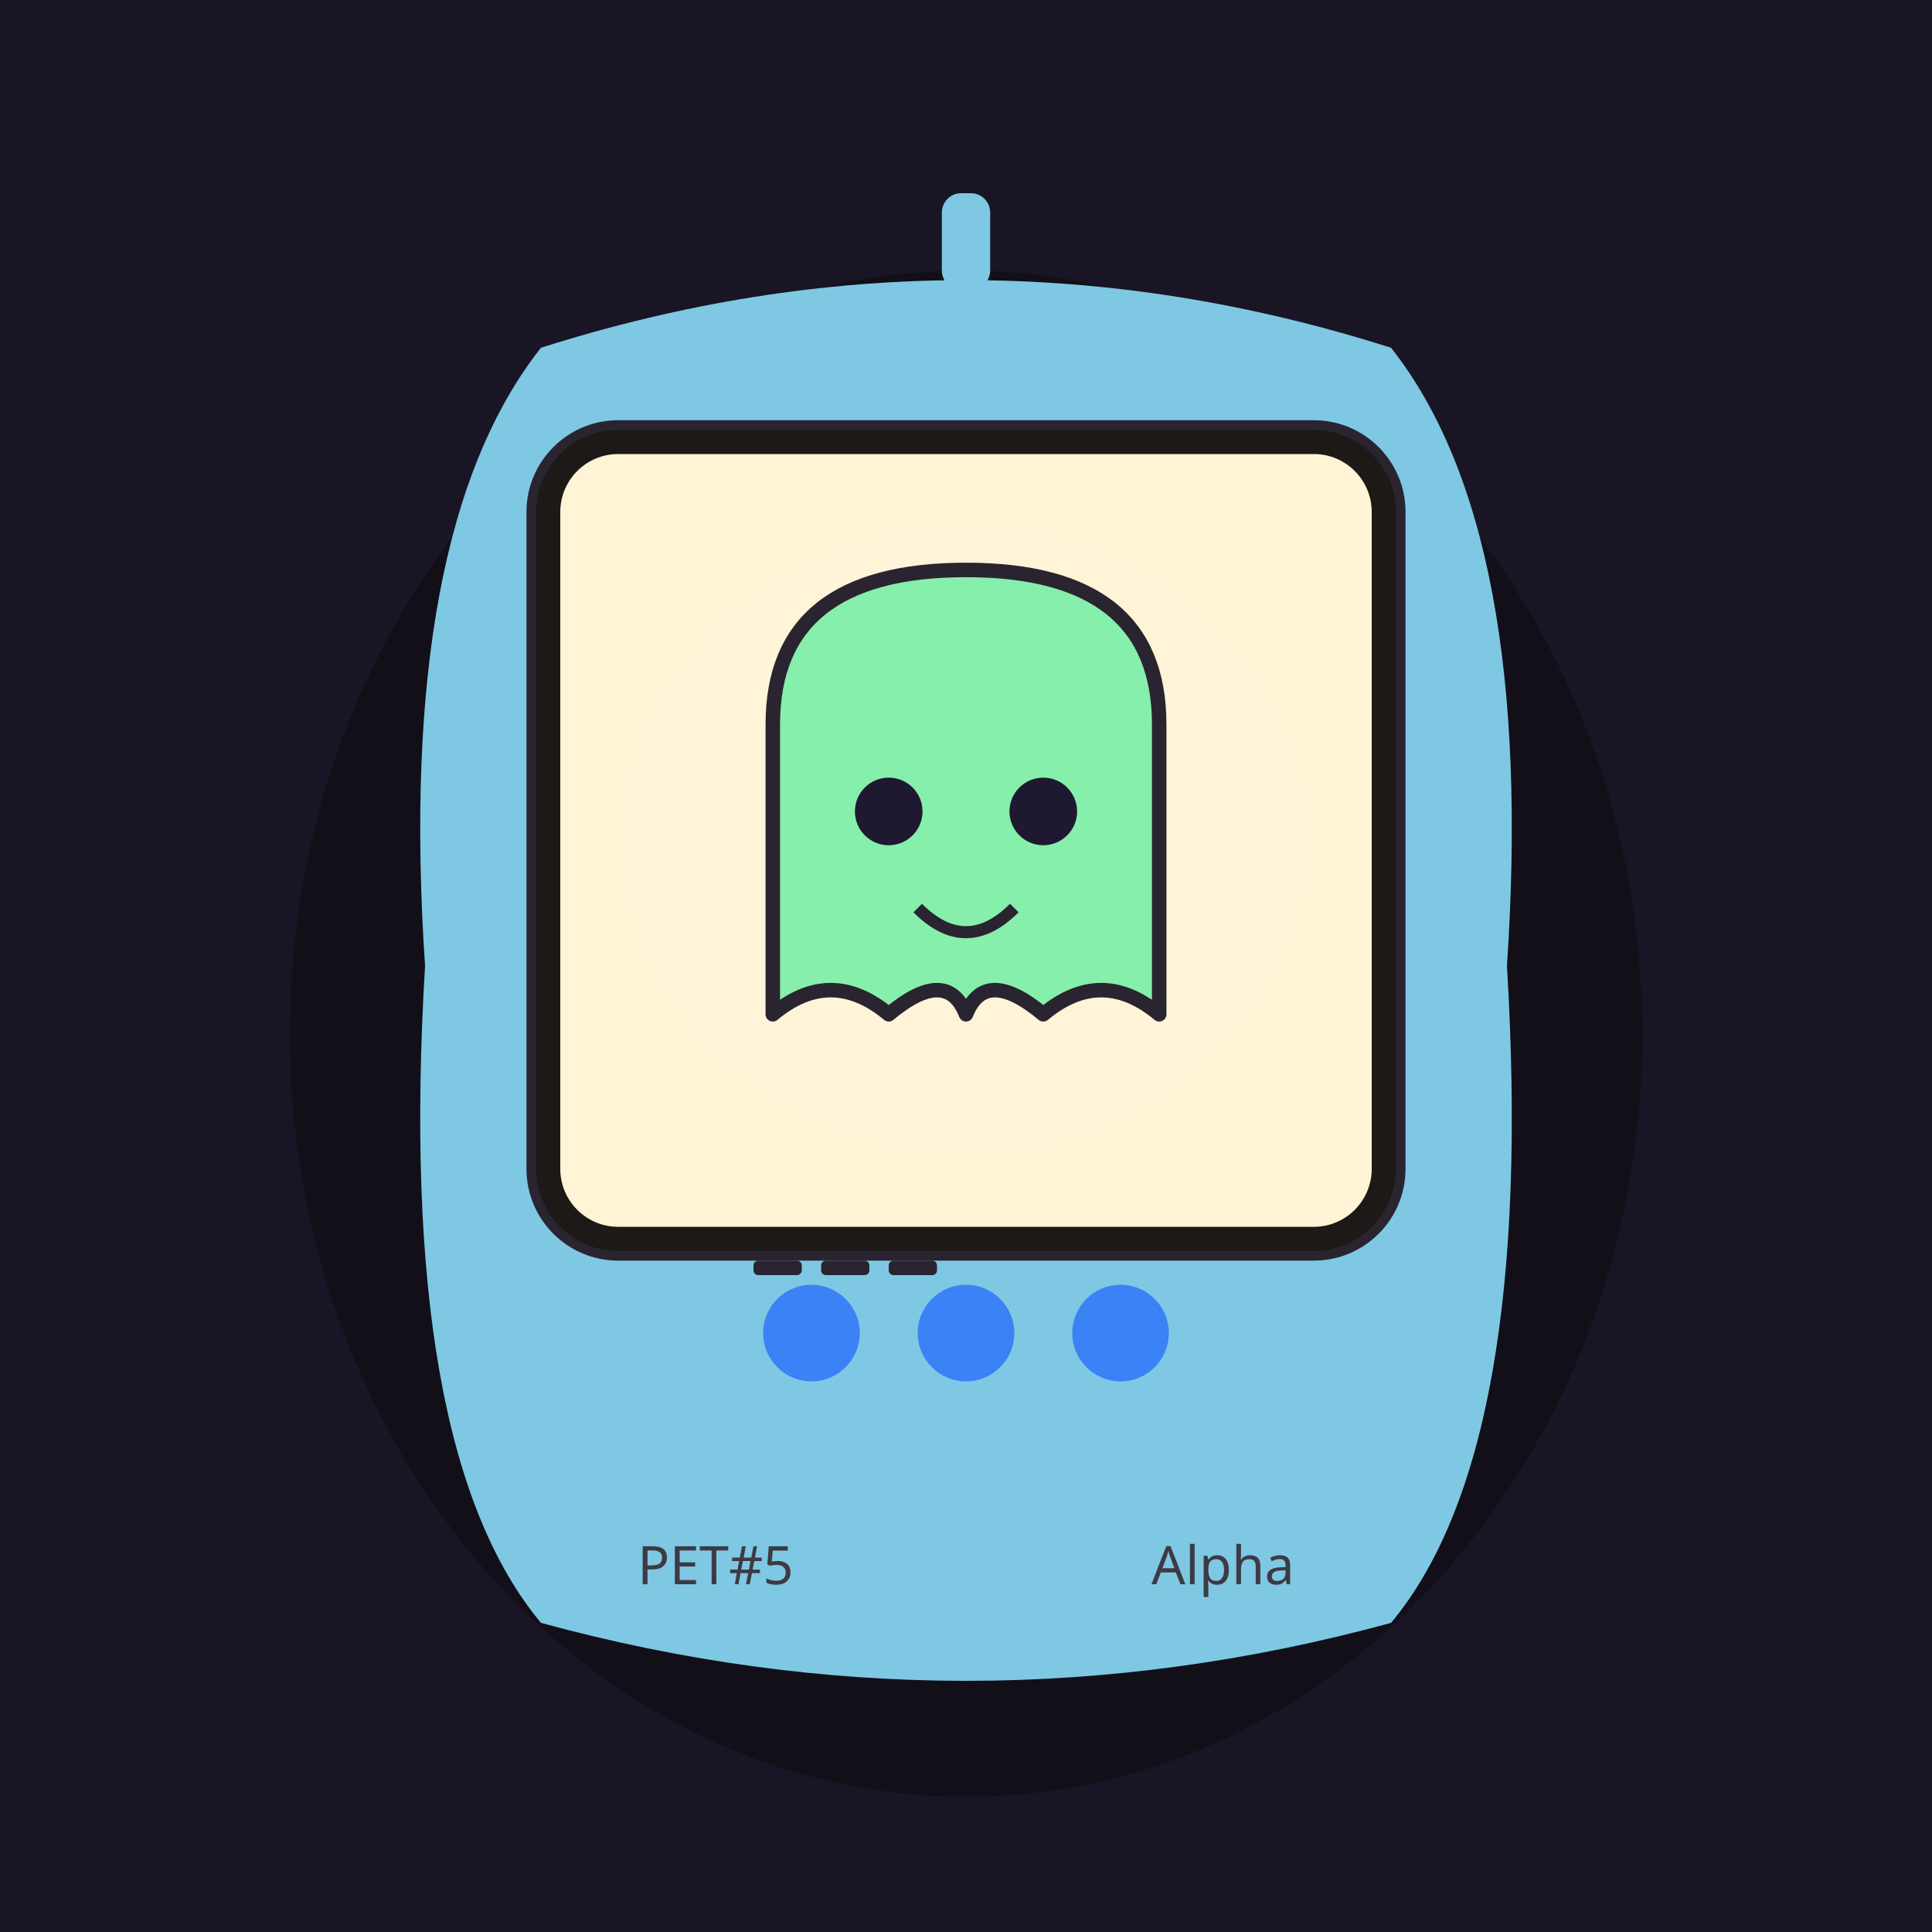
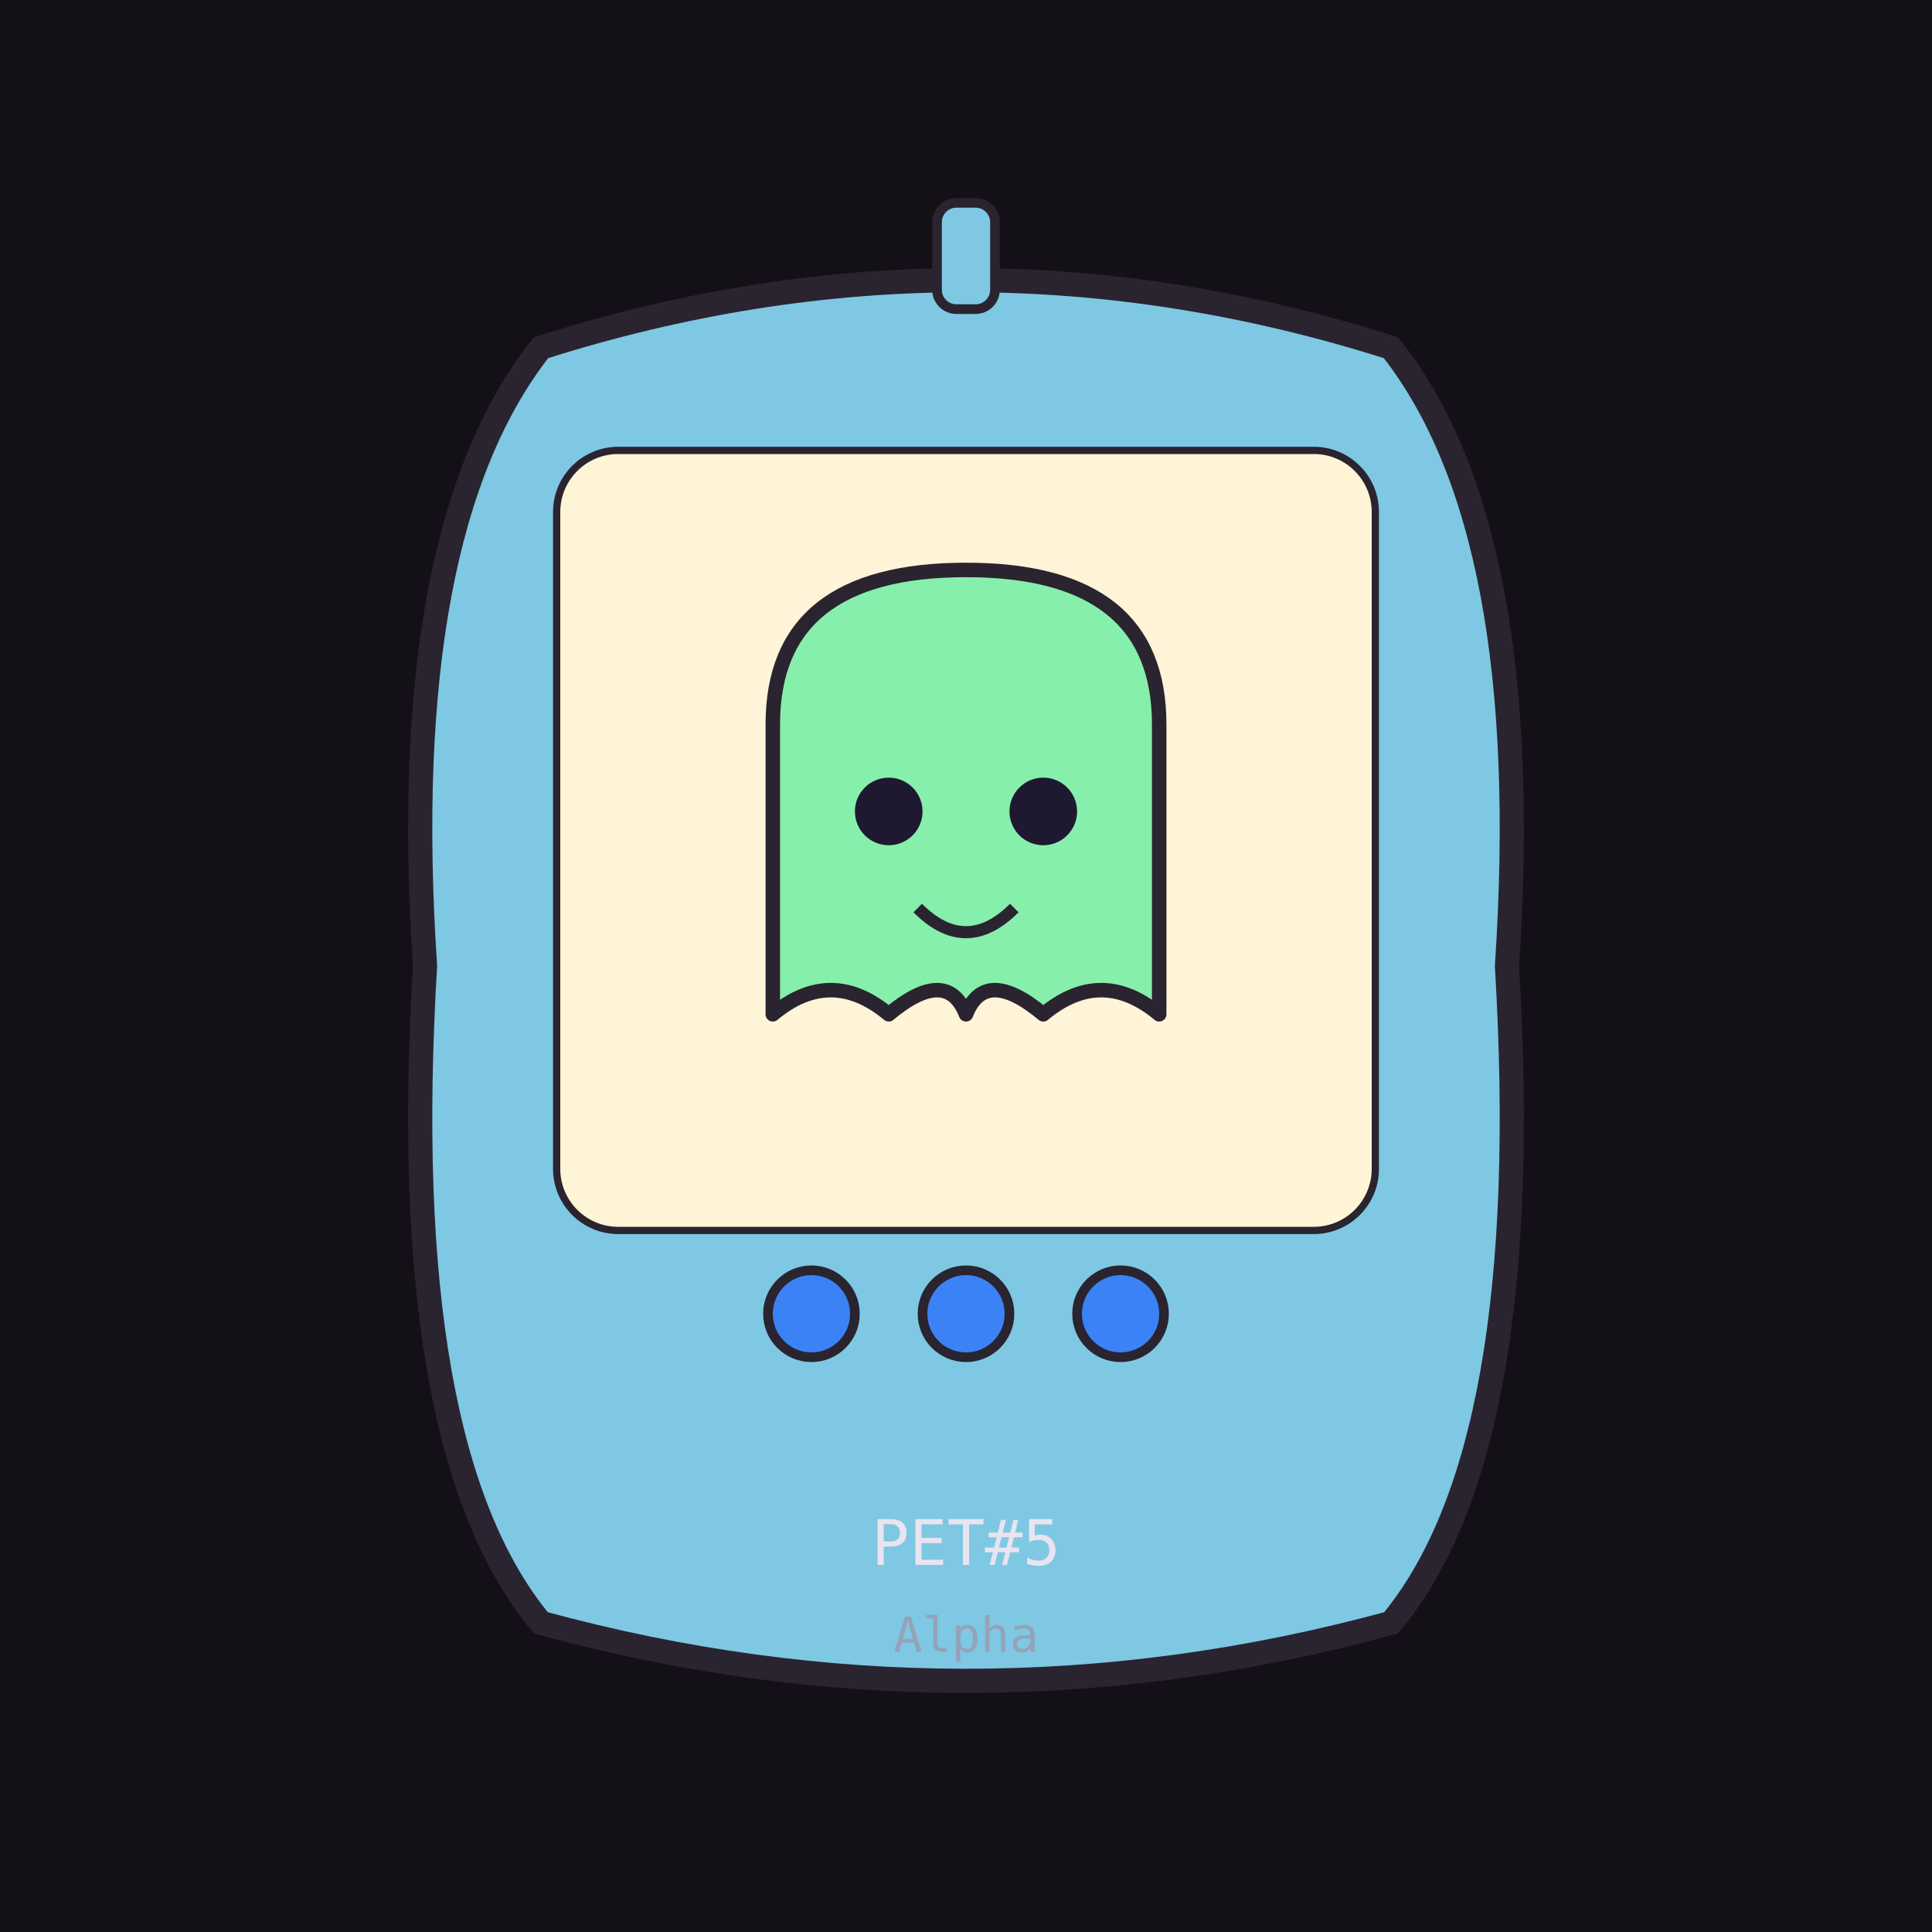
<svg xmlns="http://www.w3.org/2000/svg" viewBox="0 0 400 400">
  <defs>
    <clipPath id="scr">
      <rect x="116" y="94" width="168" height="160" rx="12" />
    </clipPath>
  </defs>
-   <rect width="400" height="400" fill="#1a1524" />
-   <ellipse cx="200" cy="214" rx="140" ry="158" fill="#000" fill-opacity=".3" />
-   <path fill="#7ec8e3" d="M112 72 Q200 44 288 72 Q318 110 312 200 Q318 300 288 336 Q200 360 112 336 Q82 300 88 200 Q82 110 112 72 Z" />
-   <rect x="195" y="40" width="10" height="20" rx="4" fill="#7ec8e3" />
-   <rect x="110" y="88" width="180" height="172" rx="18" fill="#1c1916" stroke="#2a2430" stroke-width="2" />
-   <rect data-spk="1" x="156" y="261" width="10" height="3" rx="1" fill="#2a2430" />
-   <rect data-spk="1" x="170" y="261" width="10" height="3" rx="1" fill="#2a2430" />
-   <rect data-spk="1" x="184" y="261" width="10" height="3" rx="1" fill="#2a2430" />
-   <circle cx="168" cy="276" r="10" fill="#3b82f6" />
-   <circle cx="200" cy="276" r="10" fill="#3b82f6" />
-   <circle cx="232" cy="276" r="10" fill="#3b82f6" />
-   <text data-foot="1" x="132" y="328" text-anchor="start" fill="#3d3a44" font-size="11" font-family="sans-serif">PET#5</text>
-   <text data-gen="1" x="268" y="328" text-anchor="end" fill="#3d3a44" font-size="11" font-family="sans-serif">Alpha</text>
+   <rect width="400" height="400" fill="#141018" />
+   <path fill="#7ec8e3" stroke="#2a2430" stroke-width="5" d="M112 72 Q200 44 288 72 Q318 110 312 200 Q318 300 288 336 Q200 360 112 336 Q82 300 88 200 Q82 110 112 72 Z" />
+   <rect x="194" y="42" width="12" height="22" rx="4" fill="#7ec8e3" stroke="#2a2430" stroke-width="2" />
+   <rect x="116" y="94" width="168" height="160" rx="12" fill="#0c0a10" stroke="#2a2430" stroke-width="3" />
+   <circle cx="168" cy="272" r="9" fill="#3b82f6" stroke="#2a2430" stroke-width="2" />
+   <circle cx="200" cy="272" r="9" fill="#3b82f6" stroke="#2a2430" stroke-width="2" />
+   <circle cx="232" cy="272" r="9" fill="#3b82f6" stroke="#2a2430" stroke-width="2" />
+   <text x="200" y="324" text-anchor="middle" fill="#e8e4f0" font-size="13" font-family="monospace">PET#5</text>
+   <text x="200" y="342" text-anchor="middle" fill="#94a3b8" font-size="10" font-family="monospace">Alpha</text>
  <g clip-path="url(#scr)">
    <g>
      <rect x="116" y="94" width="168" height="160" fill="#fff4d6" />
      <ellipse cx="200" cy="174" rx="70" ry="64" fill="#fff" fill-opacity=".04">
        <animate attributeName="fill-opacity" values=".04;.12;.04" dur="2.8s" repeatCount="indefinite" />
      </ellipse>
      <g data-ghost="1">
        <path d="M160 150 Q160 118 200 118 Q240 118 240 150 L240 210 Q228 200 216 210 Q204 200 200 210 Q196 200 184 210 Q172 200 160 210 Z" fill="#86efac" stroke="#2a2430" stroke-width="3" stroke-linejoin="round" />
      </g>
      <g data-face="1" data-sp="4" data-cx="200" data-ey="168" data-gap="16">
        <g data-eyes="5" data-kind="5">
          <ellipse cx="184" cy="168" rx="7" ry="7" fill="#1e1930">
            <animate attributeName="opacity" values="1;1;1;.2;1" dur="3.2s" repeatCount="indefinite" />
          </ellipse>
          <ellipse cx="216" cy="168" rx="7" ry="7" fill="#1e1930">
            <animate attributeName="opacity" values="1;1;1;.2;1" dur="3.2s" repeatCount="indefinite" />
          </ellipse>
        </g>
        <path d="M190 188 Q200 198 210 188" fill="none" stroke="#2a2430" stroke-width="2.5" />
      </g>
      <animateTransform attributeName="transform" type="translate" values="0 0;1 -1;-1 1;0 0" dur="9s" repeatCount="indefinite" />
    </g>
  </g>
</svg>
